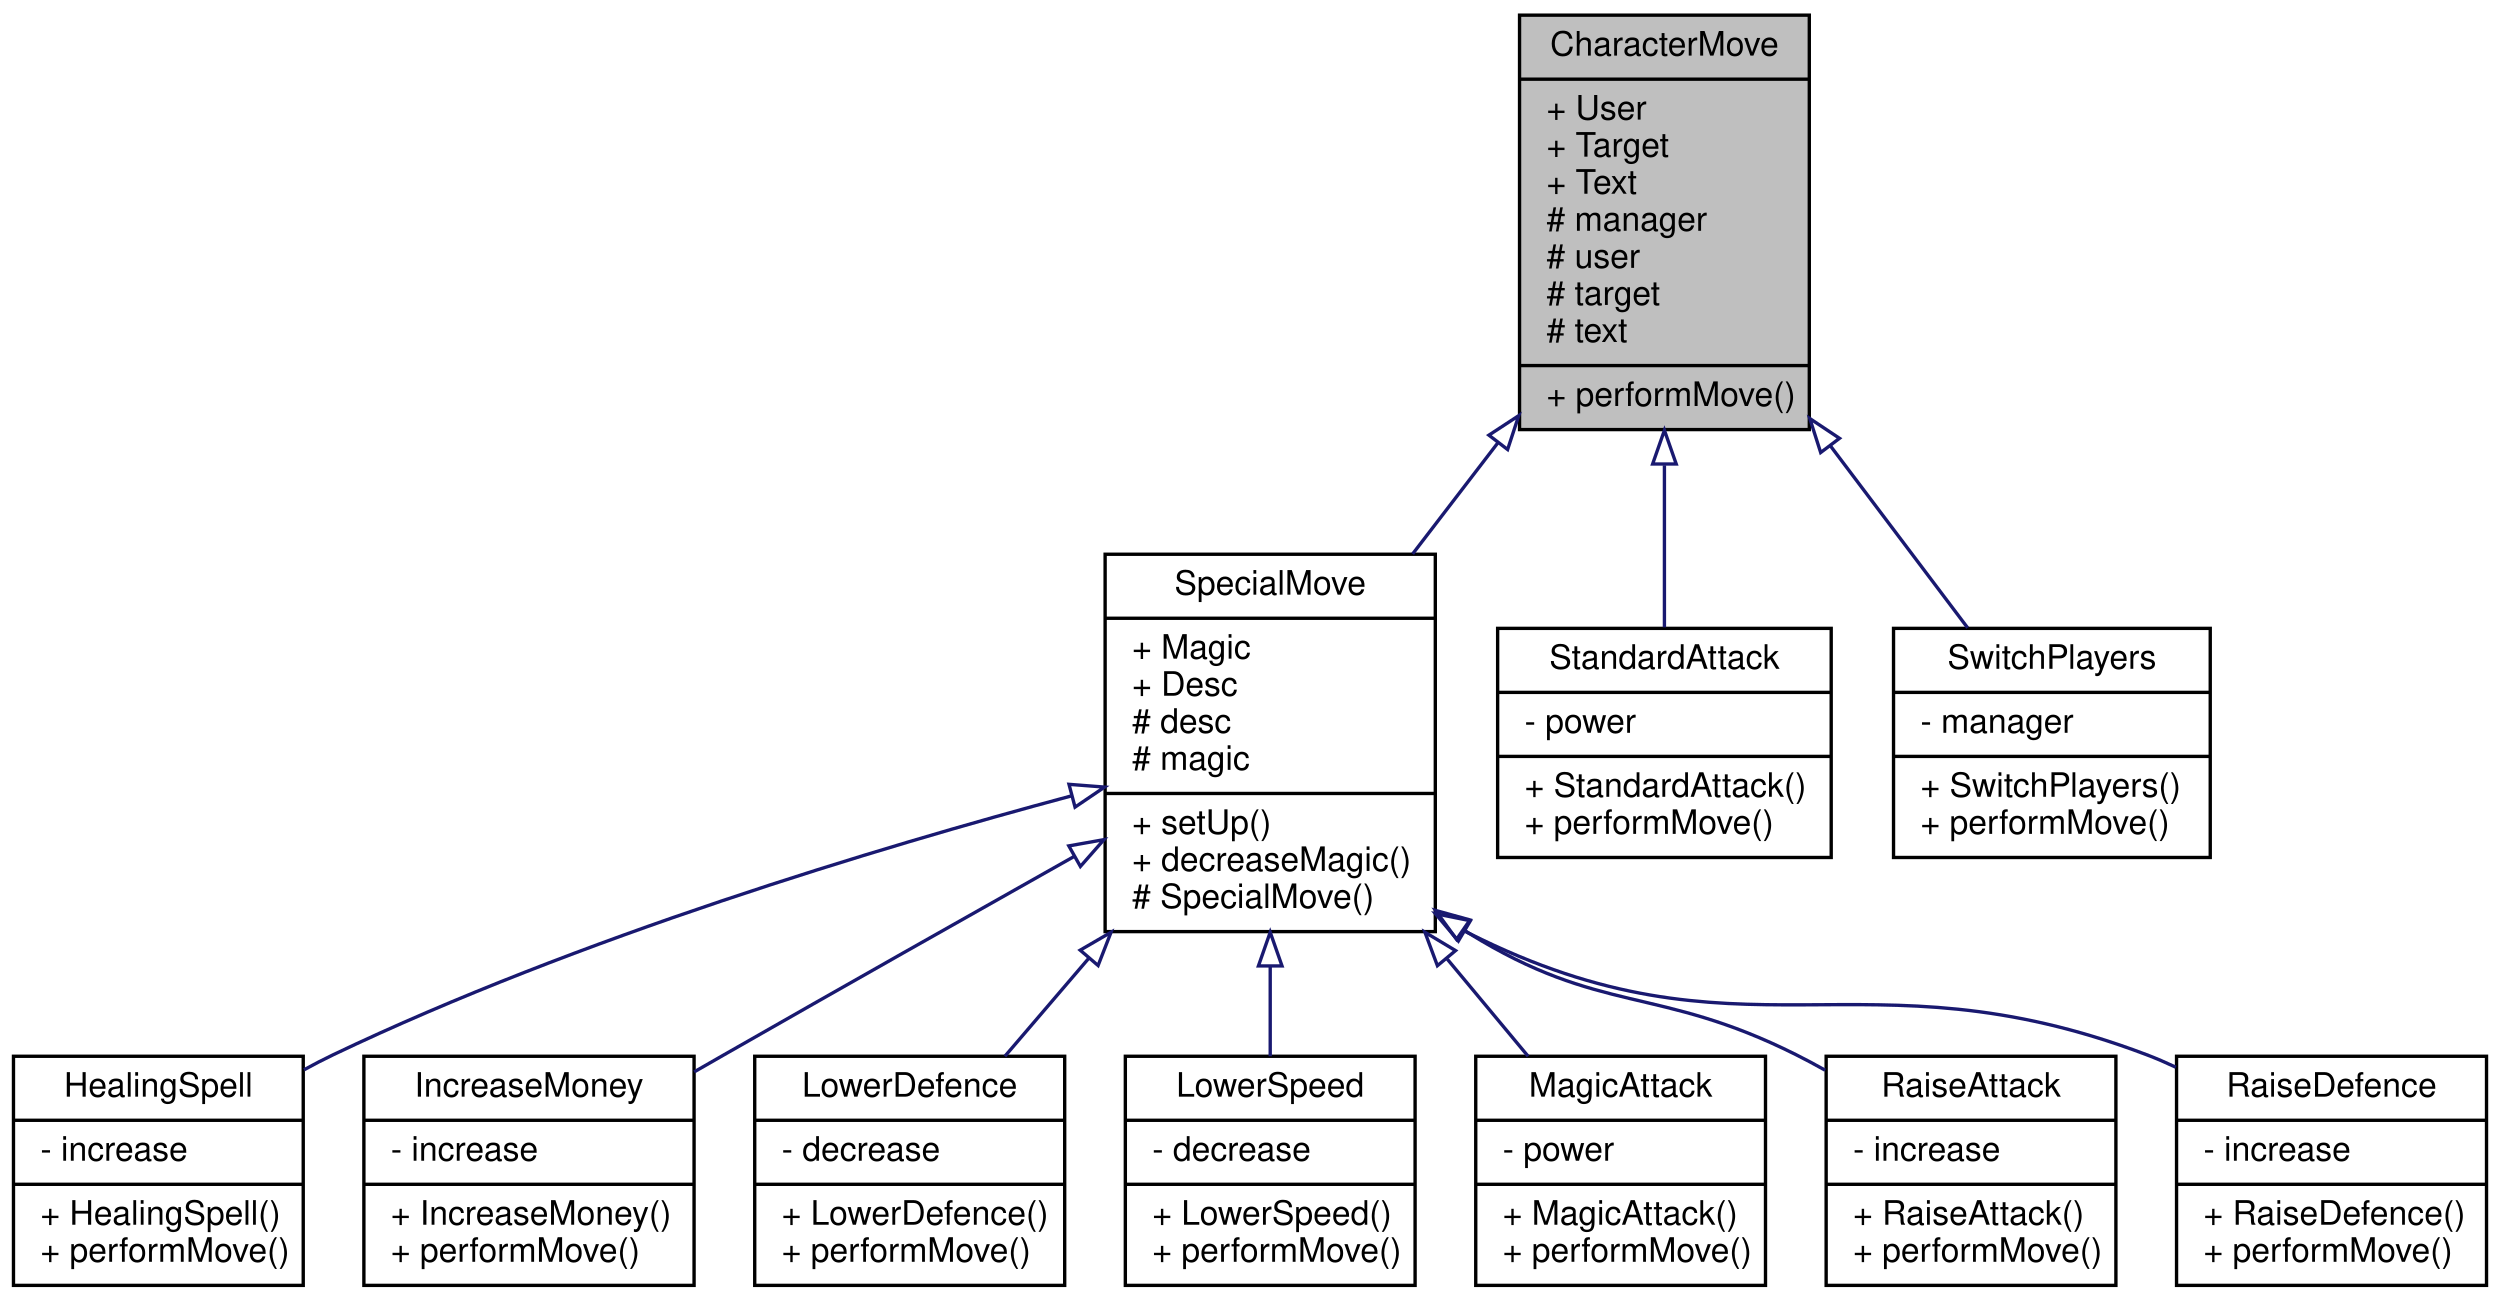
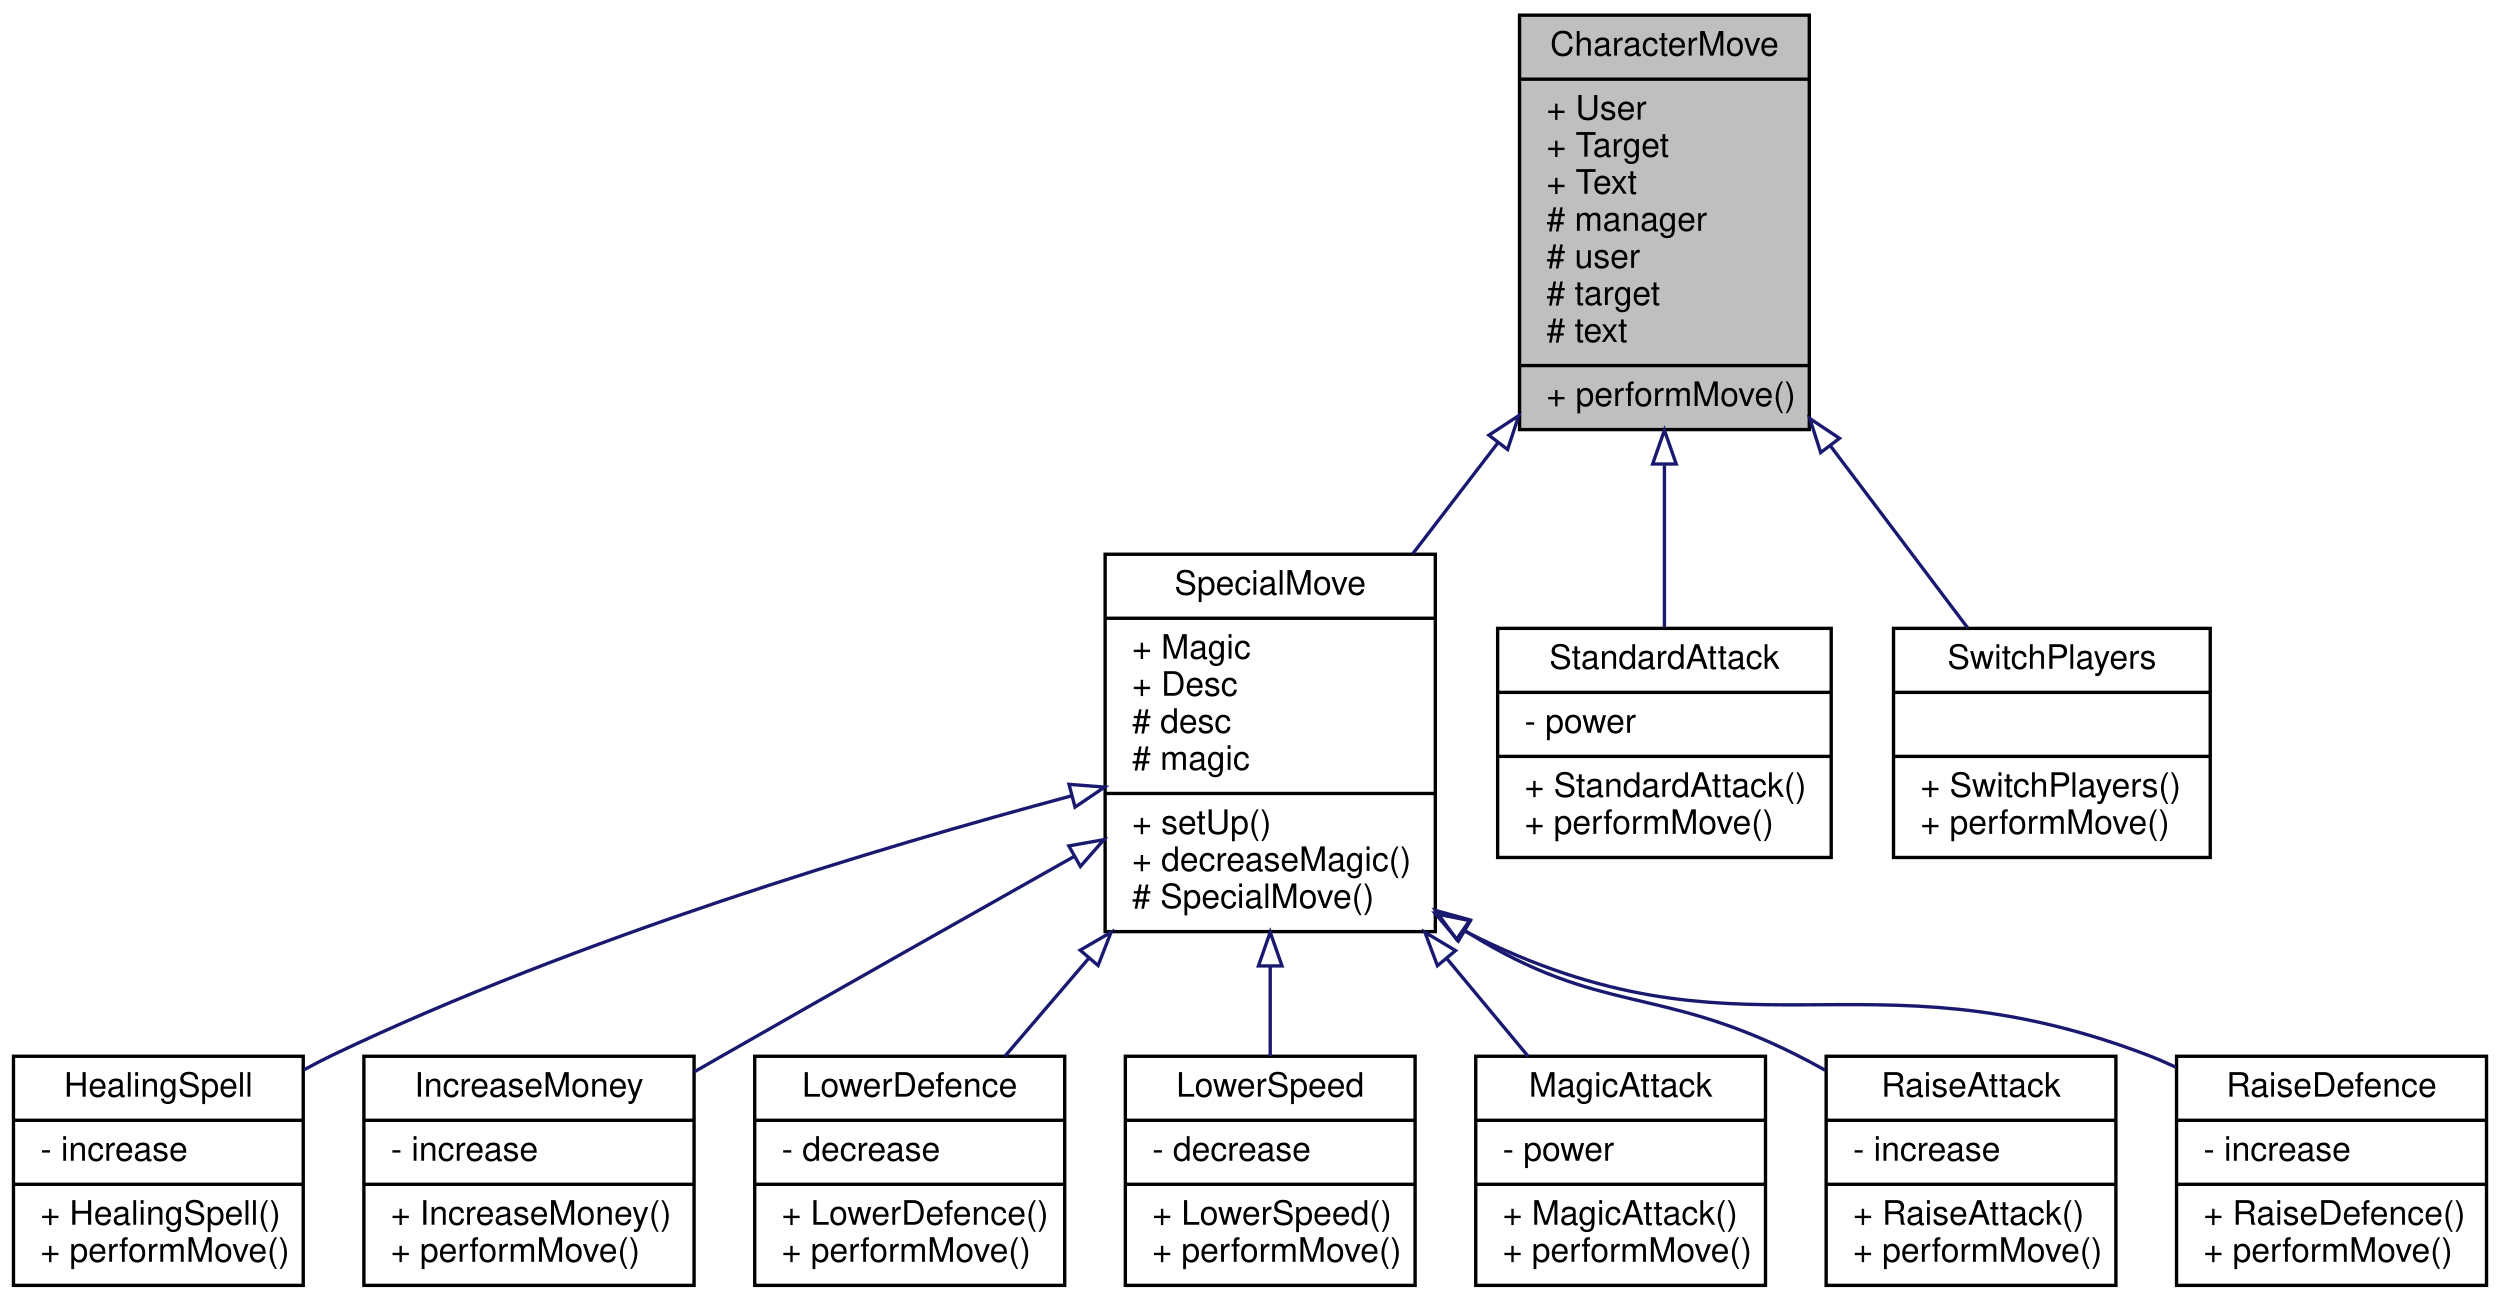
<svg xmlns="http://www.w3.org/2000/svg" xmlns:xlink="http://www.w3.org/1999/xlink" width="742pt" height="386pt" viewBox="0.00 0.00 742.00 386.00">
  <g id="graph0" class="graph" transform="scale(1 1) rotate(0) translate(4 382)">
    <g id="node1" class="node">
      <polygon fill="#bfbfbf" stroke="black" points="447,-254.5 447,-377.5 533,-377.5 533,-254.5 447,-254.5" />
      <text text-anchor="middle" x="490" y="-365.5" font-family="Helvetica,sans-Serif" font-size="10.00">CharacterMove</text>
      <polyline fill="none" stroke="black" points="447,-358.5 533,-358.5 " />
      <text text-anchor="start" x="455" y="-346.5" font-family="Helvetica,sans-Serif" font-size="10.00">+ User</text>
      <text text-anchor="start" x="455" y="-335.5" font-family="Helvetica,sans-Serif" font-size="10.00">+ Target</text>
      <text text-anchor="start" x="455" y="-324.5" font-family="Helvetica,sans-Serif" font-size="10.00">+ Text</text>
      <text text-anchor="start" x="455" y="-313.5" font-family="Helvetica,sans-Serif" font-size="10.00"># manager</text>
      <text text-anchor="start" x="455" y="-302.5" font-family="Helvetica,sans-Serif" font-size="10.00"># user</text>
      <text text-anchor="start" x="455" y="-291.5" font-family="Helvetica,sans-Serif" font-size="10.00"># target</text>
      <text text-anchor="start" x="455" y="-280.5" font-family="Helvetica,sans-Serif" font-size="10.00"># text</text>
      <polyline fill="none" stroke="black" points="447,-273.5 533,-273.5 " />
      <text text-anchor="start" x="455" y="-261.5" font-family="Helvetica,sans-Serif" font-size="10.00">+ performMove()</text>
    </g>
    <g id="node2" class="node">
      <g id="a_node2">
        <a xlink:href="class_special_move.html" target="_top" xlink:title="Special move abstract base class that expands upon CharacterMove, adding magic properties ...">
          <polygon fill="none" stroke="black" points="324,-105.5 324,-217.5 422,-217.5 422,-105.5 324,-105.5" />
          <text text-anchor="middle" x="373" y="-205.5" font-family="Helvetica,sans-Serif" font-size="10.00">SpecialMove</text>
          <polyline fill="none" stroke="black" points="324,-198.5 422,-198.5 " />
          <text text-anchor="start" x="332" y="-186.5" font-family="Helvetica,sans-Serif" font-size="10.00">+ Magic</text>
          <text text-anchor="start" x="332" y="-175.5" font-family="Helvetica,sans-Serif" font-size="10.00">+ Desc</text>
          <text text-anchor="start" x="332" y="-164.5" font-family="Helvetica,sans-Serif" font-size="10.00"># desc</text>
          <text text-anchor="start" x="332" y="-153.5" font-family="Helvetica,sans-Serif" font-size="10.00"># magic</text>
          <polyline fill="none" stroke="black" points="324,-146.5 422,-146.5 " />
          <text text-anchor="start" x="332" y="-134.5" font-family="Helvetica,sans-Serif" font-size="10.00">+ setUp()</text>
          <text text-anchor="start" x="332" y="-123.5" font-family="Helvetica,sans-Serif" font-size="10.00">+ decreaseMagic()</text>
          <text text-anchor="start" x="332" y="-112.5" font-family="Helvetica,sans-Serif" font-size="10.00"># SpecialMove()</text>
        </a>
      </g>
    </g>
    <g id="edge1" class="edge">
      <path fill="none" stroke="midnightblue" d="M440.672,-250.706C432.226,-239.697 423.519,-228.347 415.277,-217.605" />
      <polygon fill="none" stroke="midnightblue" points="437.902,-252.844 446.766,-258.648 443.456,-248.583 437.902,-252.844" />
    </g>
    <g id="node10" class="node">
      <g id="a_node10">
        <a xlink:href="class_standard_attack.html" target="_top" xlink:title="Basic standard attack ">
          <polygon fill="none" stroke="black" points="440.5,-127.5 440.5,-195.5 539.5,-195.5 539.5,-127.5 440.5,-127.5" />
          <text text-anchor="middle" x="490" y="-183.5" font-family="Helvetica,sans-Serif" font-size="10.00">StandardAttack</text>
          <polyline fill="none" stroke="black" points="440.5,-176.5 539.5,-176.5 " />
          <text text-anchor="start" x="448.5" y="-164.5" font-family="Helvetica,sans-Serif" font-size="10.00">- power</text>
          <polyline fill="none" stroke="black" points="440.5,-157.5 539.5,-157.5 " />
          <text text-anchor="start" x="448.5" y="-145.5" font-family="Helvetica,sans-Serif" font-size="10.00">+ StandardAttack()</text>
          <text text-anchor="start" x="448.5" y="-134.5" font-family="Helvetica,sans-Serif" font-size="10.00">+ performMove()</text>
        </a>
      </g>
    </g>
    <g id="edge9" class="edge">
      <path fill="none" stroke="midnightblue" d="M490,-243.909C490,-227.12 490,-209.997 490,-195.814" />
      <polygon fill="none" stroke="midnightblue" points="486.5,-244.29 490,-254.29 493.5,-244.29 486.5,-244.29" />
    </g>
    <g id="node11" class="node">
      <g id="a_node11">
        <a xlink:href="class_switch_players.html" target="_top" xlink:title="Simple move to swap out the current player ">
          <polygon fill="none" stroke="black" points="558,-127.5 558,-195.5 652,-195.5 652,-127.5 558,-127.5" />
          <text text-anchor="middle" x="605" y="-183.5" font-family="Helvetica,sans-Serif" font-size="10.00">SwitchPlayers</text>
          <polyline fill="none" stroke="black" points="558,-176.5 652,-176.5 " />
-           <text text-anchor="start" x="566" y="-164.5" font-family="Helvetica,sans-Serif" font-size="10.00">- manager</text>
+           <text text-anchor="middle" x="605" y="-164.5" font-family="Helvetica,sans-Serif" font-size="10.00"> </text>
          <polyline fill="none" stroke="black" points="558,-157.5 652,-157.5 " />
          <text text-anchor="start" x="566" y="-145.5" font-family="Helvetica,sans-Serif" font-size="10.00">+ SwitchPlayers()</text>
          <text text-anchor="start" x="566" y="-134.5" font-family="Helvetica,sans-Serif" font-size="10.00">+ performMove()</text>
        </a>
      </g>
    </g>
    <g id="edge10" class="edge">
      <path fill="none" stroke="midnightblue" d="M539.327,-249.588C553.368,-230.969 568.071,-211.471 579.998,-195.655" />
      <polygon fill="none" stroke="midnightblue" points="536.375,-247.689 533.149,-257.781 541.964,-251.904 536.375,-247.689" />
    </g>
    <g id="node3" class="node">
      <g id="a_node3">
        <a xlink:href="class_healing_spell.html" target="_top" xlink:title="Heal a target by a set amount of health points">
          <polygon fill="none" stroke="black" points="0,-0.5 0,-68.5 86,-68.5 86,-0.5 0,-0.5" />
          <text text-anchor="middle" x="43" y="-56.5" font-family="Helvetica,sans-Serif" font-size="10.00">HealingSpell</text>
          <polyline fill="none" stroke="black" points="0,-49.5 86,-49.5 " />
          <text text-anchor="start" x="8" y="-37.5" font-family="Helvetica,sans-Serif" font-size="10.00">- increase</text>
          <polyline fill="none" stroke="black" points="0,-30.5 86,-30.5 " />
          <text text-anchor="start" x="8" y="-18.5" font-family="Helvetica,sans-Serif" font-size="10.00">+ HealingSpell()</text>
          <text text-anchor="start" x="8" y="-7.5" font-family="Helvetica,sans-Serif" font-size="10.00">+ performMove()</text>
        </a>
      </g>
    </g>
    <g id="edge2" class="edge">
      <path fill="none" stroke="midnightblue" d="M313.841,-145.74C256.386,-130.324 167.464,-103.571 95,-69 92.092,-67.613 89.152,-66.091 86.227,-64.484" />
      <polygon fill="none" stroke="midnightblue" points="313.277,-149.212 323.84,-148.394 315.072,-142.446 313.277,-149.212" />
    </g>
    <g id="node4" class="node">
      <g id="a_node4">
        <a xlink:href="class_increase_money.html" target="_top" xlink:title="Increases the money reward of a battle">
          <polygon fill="none" stroke="black" points="104,-0.5 104,-68.5 202,-68.5 202,-0.5 104,-0.5" />
          <text text-anchor="middle" x="153" y="-56.5" font-family="Helvetica,sans-Serif" font-size="10.00">IncreaseMoney</text>
          <polyline fill="none" stroke="black" points="104,-49.5 202,-49.5 " />
          <text text-anchor="start" x="112" y="-37.5" font-family="Helvetica,sans-Serif" font-size="10.00">- increase</text>
          <polyline fill="none" stroke="black" points="104,-30.5 202,-30.5 " />
          <text text-anchor="start" x="112" y="-18.5" font-family="Helvetica,sans-Serif" font-size="10.00">+ IncreaseMoney()</text>
          <text text-anchor="start" x="112" y="-7.5" font-family="Helvetica,sans-Serif" font-size="10.00">+ performMove()</text>
        </a>
      </g>
    </g>
    <g id="edge3" class="edge">
      <path fill="none" stroke="midnightblue" d="M314.75,-127.778C283.877,-110.39 245.335,-88.612 211,-69 208.072,-67.327 205.063,-65.604 202.029,-63.862" />
      <polygon fill="none" stroke="midnightblue" points="313.227,-130.937 323.658,-132.793 316.661,-124.837 313.227,-130.937" />
    </g>
    <g id="node5" class="node">
      <g id="a_node5">
        <a xlink:href="class_lower_defence.html" target="_top" xlink:title="Lower's the target's defence ">
          <polygon fill="none" stroke="black" points="220,-0.5 220,-68.5 312,-68.5 312,-0.5 220,-0.5" />
          <text text-anchor="middle" x="266" y="-56.5" font-family="Helvetica,sans-Serif" font-size="10.00">LowerDefence</text>
          <polyline fill="none" stroke="black" points="220,-49.5 312,-49.5 " />
          <text text-anchor="start" x="228" y="-37.5" font-family="Helvetica,sans-Serif" font-size="10.00">- decrease</text>
          <polyline fill="none" stroke="black" points="220,-30.5 312,-30.5 " />
          <text text-anchor="start" x="228" y="-18.5" font-family="Helvetica,sans-Serif" font-size="10.00">+ LowerDefence()</text>
          <text text-anchor="start" x="228" y="-7.5" font-family="Helvetica,sans-Serif" font-size="10.00">+ performMove()</text>
        </a>
      </g>
    </g>
    <g id="edge4" class="edge">
      <path fill="none" stroke="midnightblue" d="M319.179,-97.625C310.561,-87.557 301.954,-77.503 294.253,-68.506" />
      <polygon fill="none" stroke="midnightblue" points="316.595,-99.989 325.757,-105.309 321.913,-95.436 316.595,-99.989" />
    </g>
    <g id="node6" class="node">
      <g id="a_node6">
        <a xlink:href="class_lower_speed.html" target="_top" xlink:title="Lower's the target's speed ">
          <polygon fill="none" stroke="black" points="330,-0.5 330,-68.5 416,-68.5 416,-0.5 330,-0.5" />
          <text text-anchor="middle" x="373" y="-56.5" font-family="Helvetica,sans-Serif" font-size="10.00">LowerSpeed</text>
          <polyline fill="none" stroke="black" points="330,-49.5 416,-49.5 " />
          <text text-anchor="start" x="338" y="-37.5" font-family="Helvetica,sans-Serif" font-size="10.00">- decrease</text>
          <polyline fill="none" stroke="black" points="330,-30.5 416,-30.5 " />
          <text text-anchor="start" x="338" y="-18.5" font-family="Helvetica,sans-Serif" font-size="10.00">+ LowerSpeed()</text>
          <text text-anchor="start" x="338" y="-7.5" font-family="Helvetica,sans-Serif" font-size="10.00">+ performMove()</text>
        </a>
      </g>
    </g>
    <g id="edge5" class="edge">
      <path fill="none" stroke="midnightblue" d="M373,-95.257C373,-85.987 373,-76.797 373,-68.506" />
      <polygon fill="none" stroke="midnightblue" points="369.5,-95.309 373,-105.309 376.5,-95.309 369.5,-95.309" />
    </g>
    <g id="node7" class="node">
      <g id="a_node7">
        <a xlink:href="class_magic_attack.html" target="_top" xlink:title="An attack move that uses magic ">
          <polygon fill="none" stroke="black" points="434,-0.5 434,-68.5 520,-68.5 520,-0.5 434,-0.5" />
          <text text-anchor="middle" x="477" y="-56.5" font-family="Helvetica,sans-Serif" font-size="10.00">MagicAttack</text>
          <polyline fill="none" stroke="black" points="434,-49.5 520,-49.5 " />
          <text text-anchor="start" x="442" y="-37.5" font-family="Helvetica,sans-Serif" font-size="10.00">- power</text>
          <polyline fill="none" stroke="black" points="434,-30.5 520,-30.5 " />
          <text text-anchor="start" x="442" y="-18.5" font-family="Helvetica,sans-Serif" font-size="10.00">+ MagicAttack()</text>
          <text text-anchor="start" x="442" y="-7.5" font-family="Helvetica,sans-Serif" font-size="10.00">+ performMove()</text>
        </a>
      </g>
    </g>
    <g id="edge6" class="edge">
      <path fill="none" stroke="midnightblue" d="M425.558,-97.329C433.852,-87.36 442.127,-77.414 449.539,-68.506" />
      <polygon fill="none" stroke="midnightblue" points="422.624,-95.383 418.919,-105.309 428.005,-99.861 422.624,-95.383" />
    </g>
    <g id="node8" class="node">
      <g id="a_node8">
        <a xlink:href="class_raise_attack.html" target="_top" xlink:title="Raise the target's attack stat">
          <polygon fill="none" stroke="black" points="538,-0.5 538,-68.5 624,-68.5 624,-0.5 538,-0.5" />
          <text text-anchor="middle" x="581" y="-56.5" font-family="Helvetica,sans-Serif" font-size="10.00">RaiseAttack</text>
          <polyline fill="none" stroke="black" points="538,-49.5 624,-49.5 " />
          <text text-anchor="start" x="546" y="-37.5" font-family="Helvetica,sans-Serif" font-size="10.00">- increase</text>
          <polyline fill="none" stroke="black" points="538,-30.5 624,-30.5 " />
          <text text-anchor="start" x="546" y="-18.5" font-family="Helvetica,sans-Serif" font-size="10.00">+ RaiseAttack()</text>
          <text text-anchor="start" x="546" y="-7.5" font-family="Helvetica,sans-Serif" font-size="10.00">+ performMove()</text>
        </a>
      </g>
    </g>
    <g id="edge7" class="edge">
      <path fill="none" stroke="midnightblue" d="M430.433,-105.988C430.955,-105.654 431.477,-105.324 432,-105 471.08,-80.765 487.874,-89.573 529,-69 531.881,-67.559 534.801,-65.995 537.712,-64.358" />
      <polygon fill="none" stroke="midnightblue" points="428.297,-103.21 422.074,-111.785 432.286,-108.962 428.297,-103.21" />
    </g>
    <g id="node9" class="node">
      <g id="a_node9">
        <a xlink:href="class_raise_defence.html" target="_top" xlink:title="Raises the target's defence stat">
          <polygon fill="none" stroke="black" points="642,-0.5 642,-68.5 734,-68.5 734,-0.5 642,-0.5" />
          <text text-anchor="middle" x="688" y="-56.5" font-family="Helvetica,sans-Serif" font-size="10.00">RaiseDefence</text>
          <polyline fill="none" stroke="black" points="642,-49.5 734,-49.5 " />
          <text text-anchor="start" x="650" y="-37.5" font-family="Helvetica,sans-Serif" font-size="10.00">- increase</text>
          <polyline fill="none" stroke="black" points="642,-30.5 734,-30.5 " />
          <text text-anchor="start" x="650" y="-18.5" font-family="Helvetica,sans-Serif" font-size="10.00">+ RaiseDefence()</text>
          <text text-anchor="start" x="650" y="-7.5" font-family="Helvetica,sans-Serif" font-size="10.00">+ performMove()</text>
        </a>
      </g>
    </g>
    <g id="edge8" class="edge">
      <path fill="none" stroke="midnightblue" d="M430.731,-105.652C431.153,-105.431 431.576,-105.213 432,-105 513.077,-64.22 548.132,-101.153 633,-69 635.927,-67.891 638.872,-66.624 641.796,-65.246" />
      <polygon fill="none" stroke="midnightblue" points="428.84,-102.704 422.027,-110.818 432.413,-108.724 428.84,-102.704" />
    </g>
  </g>
</svg>
